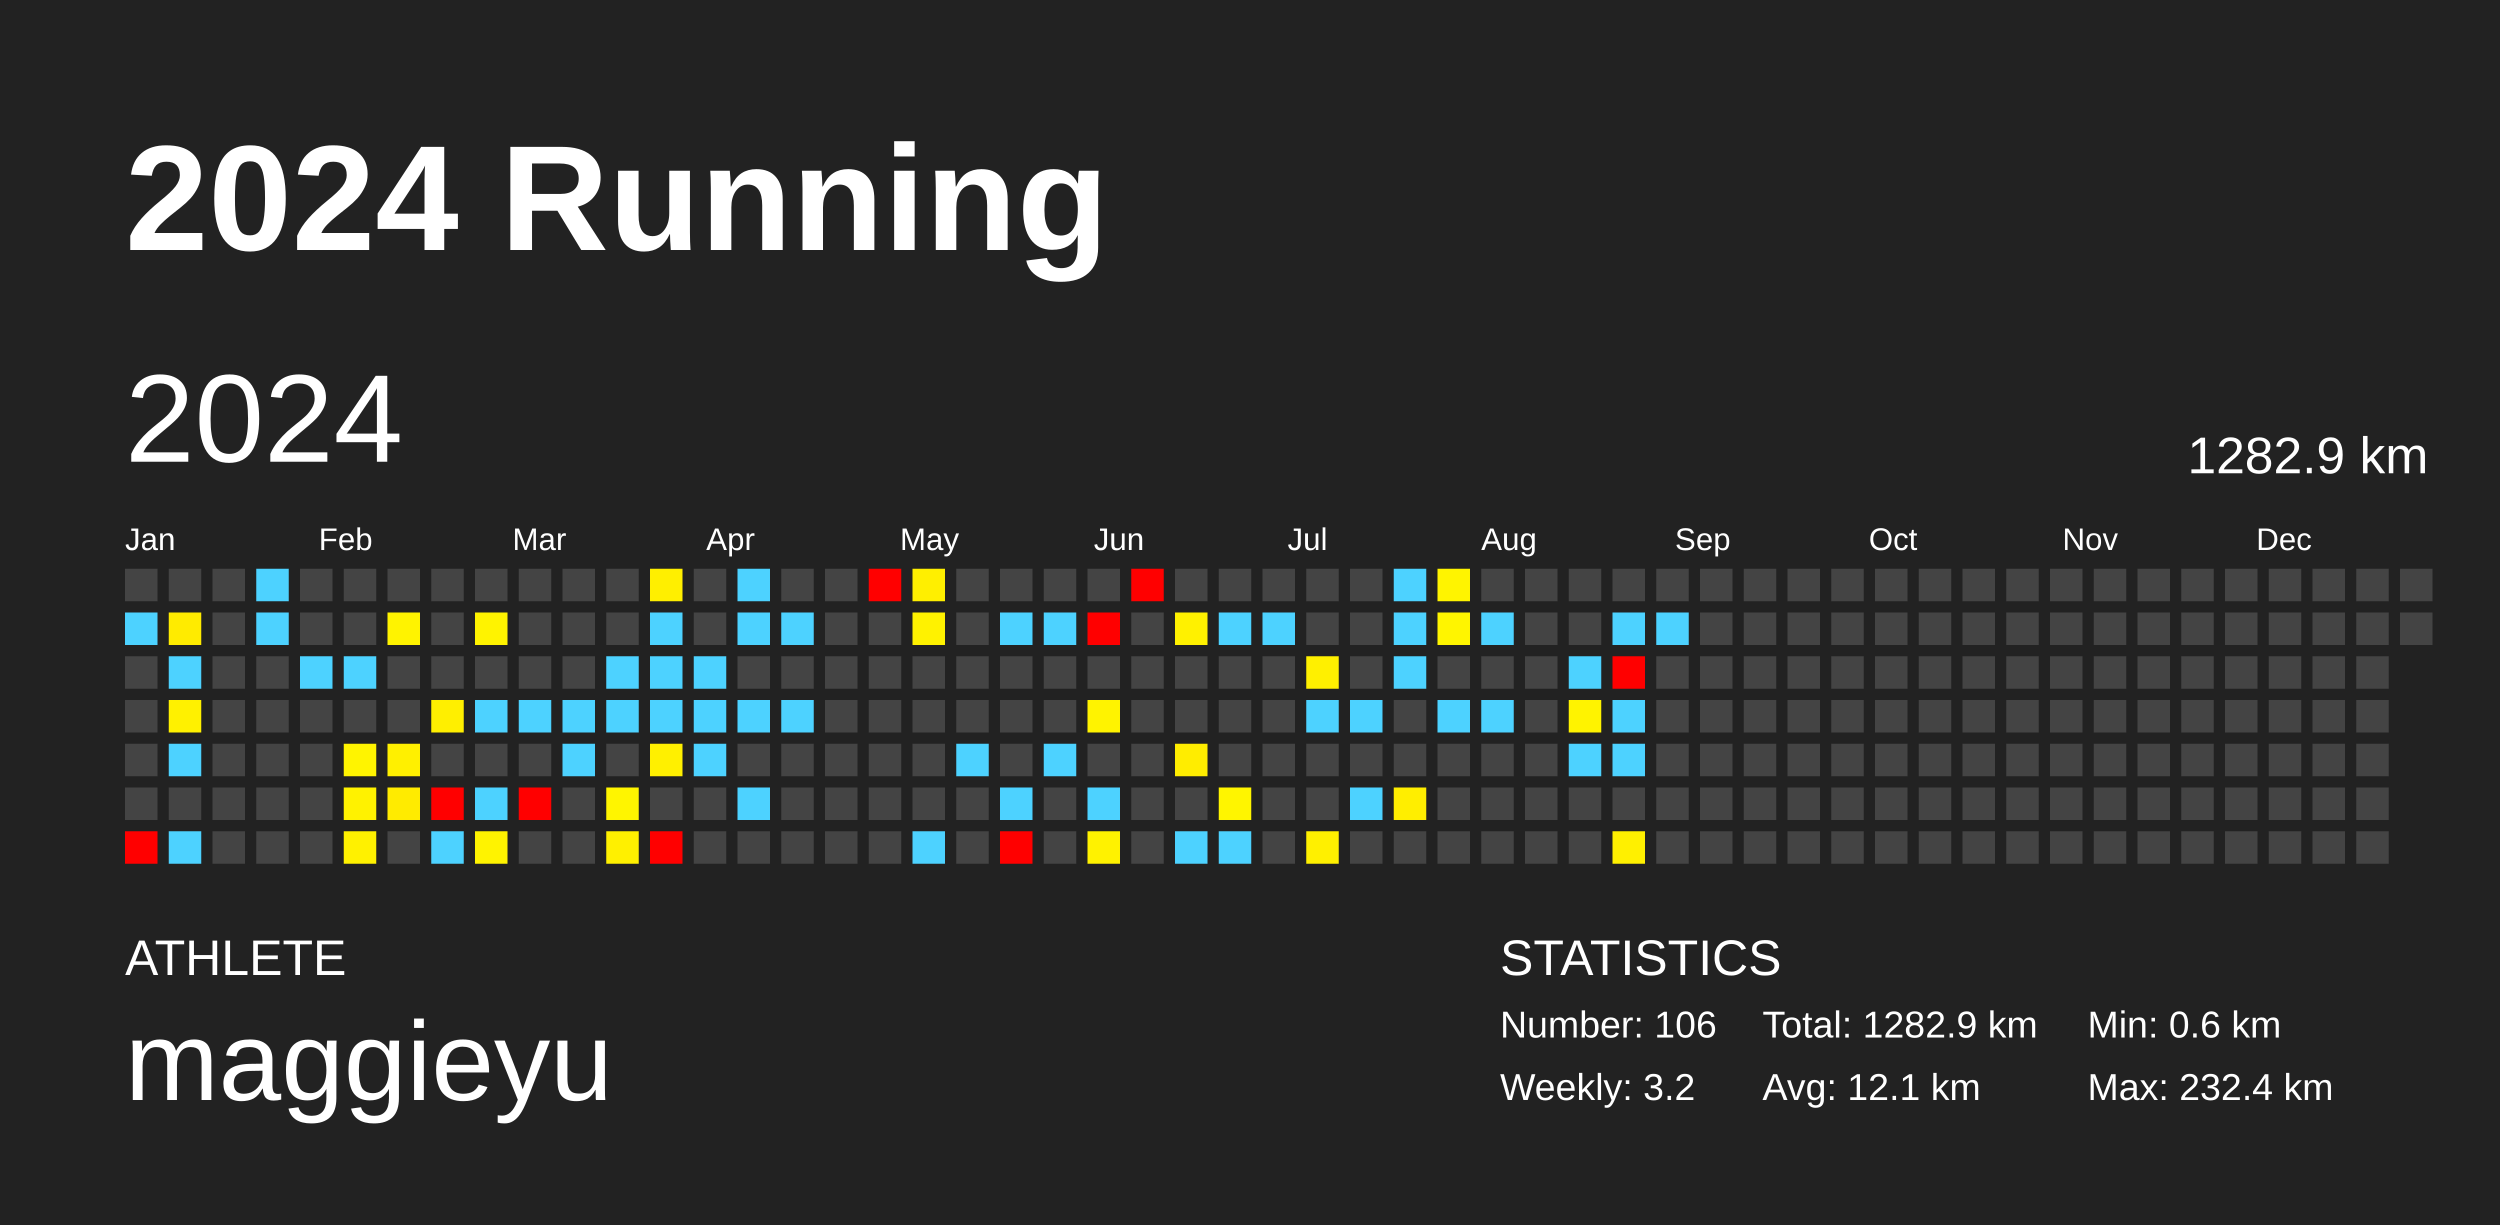
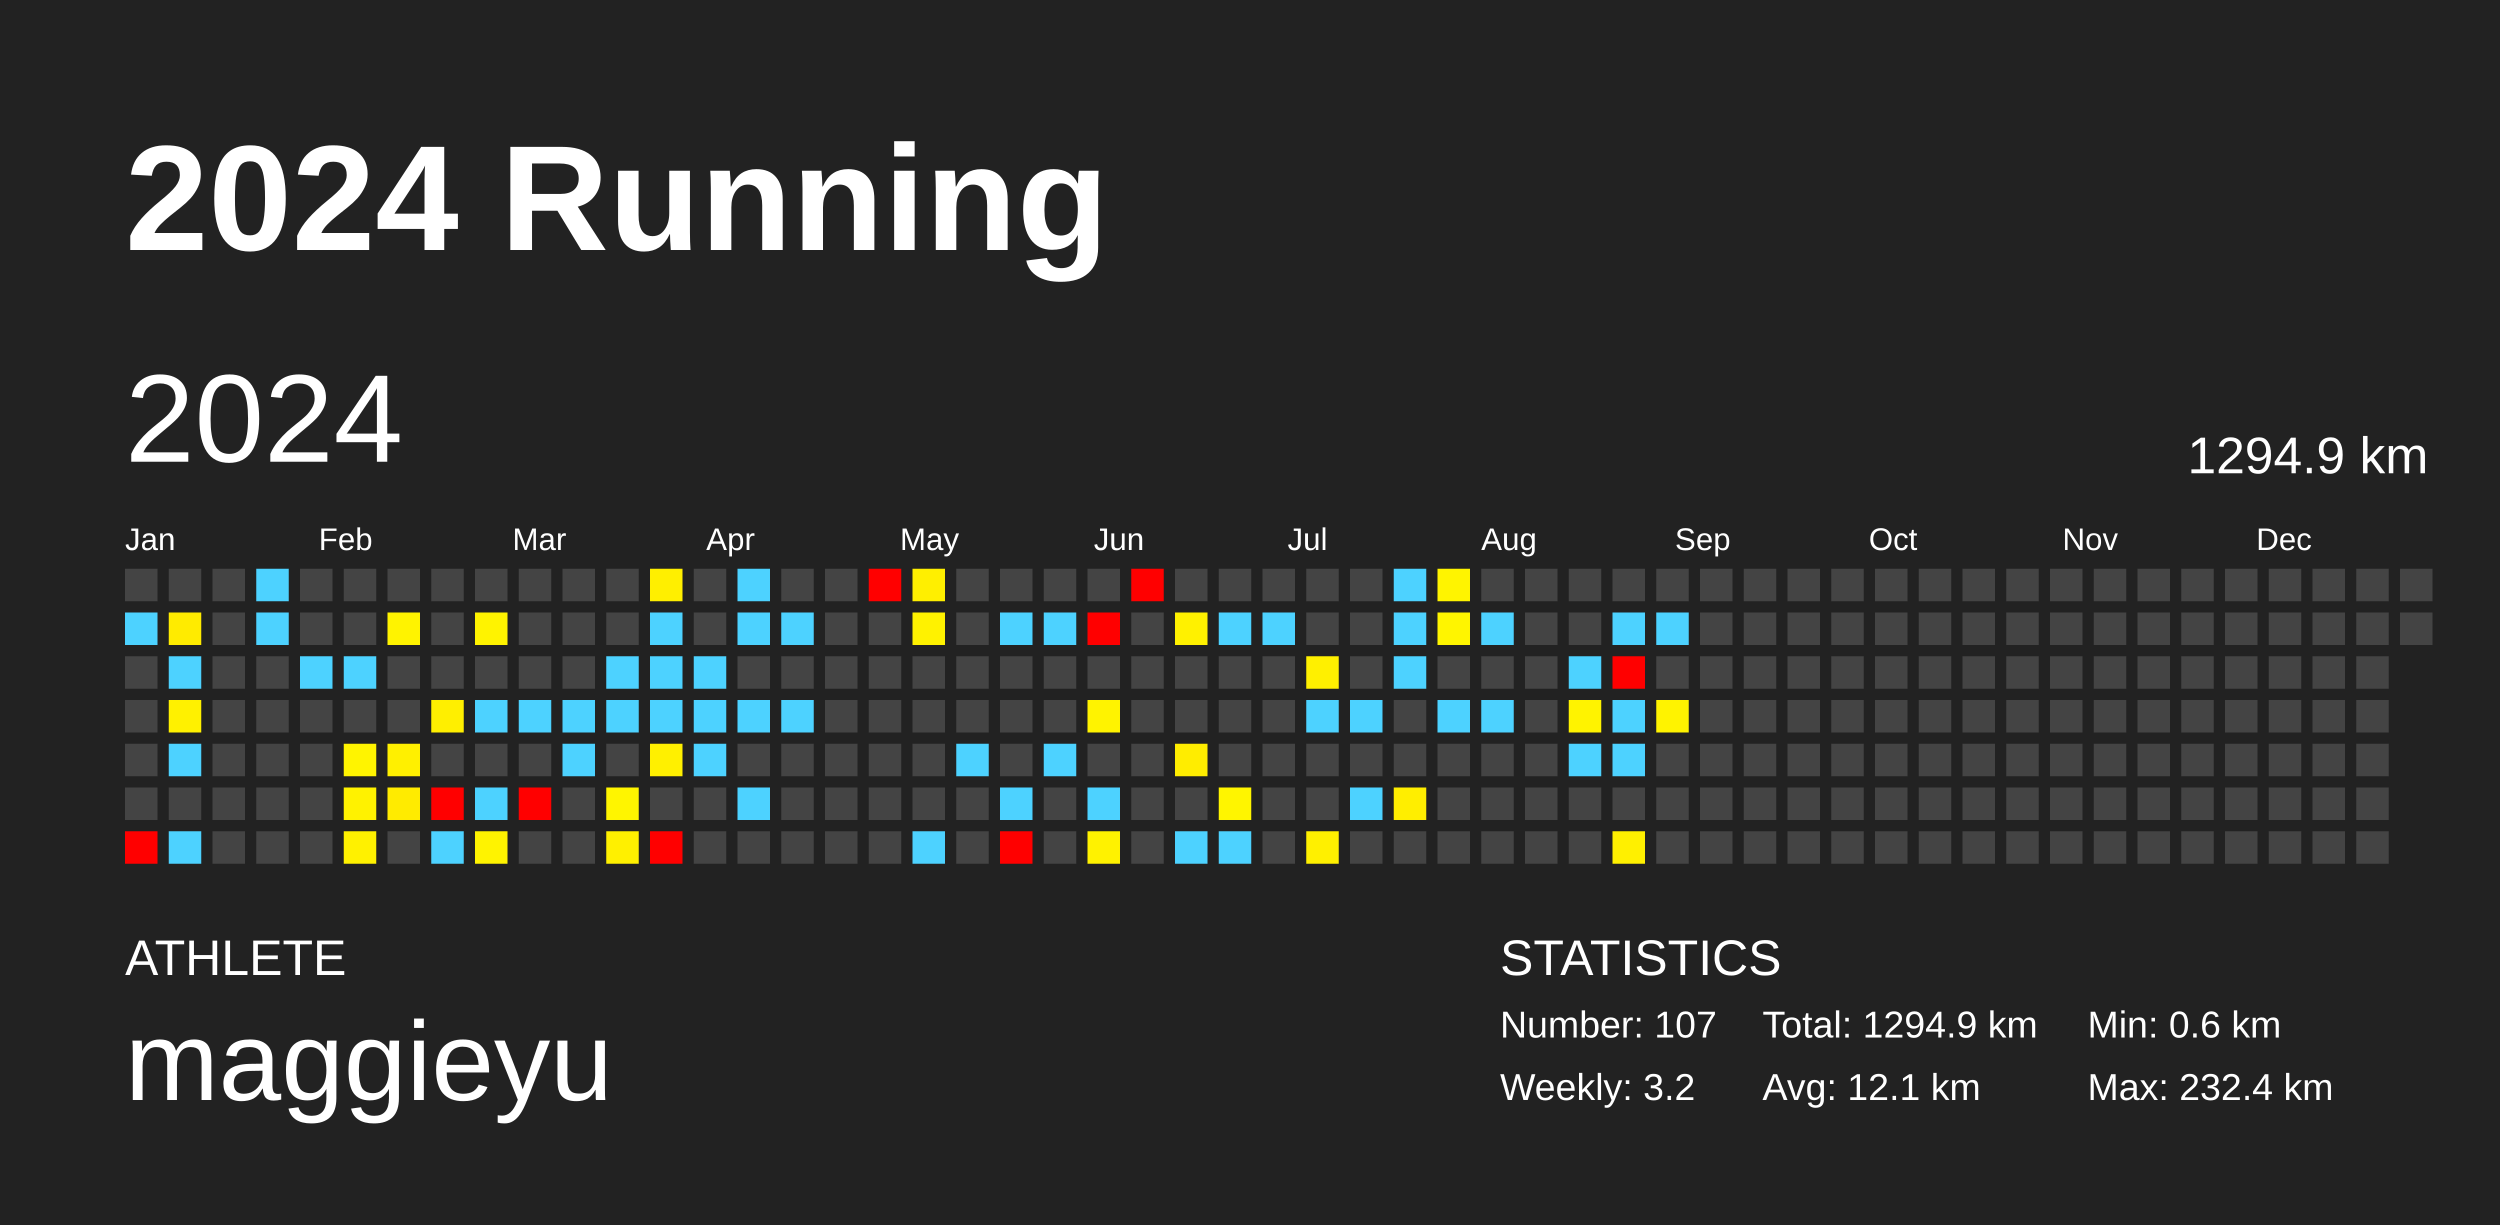
<svg xmlns="http://www.w3.org/2000/svg" baseProfile="full" height="98mm" version="1.1" viewBox="0,0,200,98" width="200mm">
  <defs />
  <rect fill="#222222" height="98" width="200" x="0" y="0" />
  <text fill="#FFFFFF" style="font-size:12px; font-family:Arial; font-weight:bold;" x="10" y="20">2024 Running</text>
  <text fill="#FFFFFF" style="font-size:4px; font-family:Arial" x="10" y="78">ATHLETE</text>
  <text fill="#FFFFFF" style="font-size:9px; font-family:Arial" x="10" y="88">maggieyu</text>
  <text fill="#FFFFFF" style="font-size:4px; font-family:Arial" x="120" y="78">STATISTICS</text>
-   <text fill="#FFFFFF" style="font-size:3px; font-family:Arial" x="120" y="83">Number: 106</text>
+   <text fill="#FFFFFF" style="font-size:3px; font-family:Arial" x="120" y="83">Number: 107</text>
  <text fill="#FFFFFF" style="font-size:3px; font-family:Arial" x="120" y="88">Weekly: 3.2</text>
-   <text fill="#FFFFFF" style="font-size:3px; font-family:Arial" x="141" y="83">Total: 1282.9 km</text>
+   <text fill="#FFFFFF" style="font-size:3px; font-family:Arial" x="141" y="83">Total: 1294.9 km</text>
  <text fill="#FFFFFF" style="font-size:3px; font-family:Arial" x="141" y="88">Avg: 12.1 km</text>
  <text fill="#FFFFFF" style="font-size:3px; font-family:Arial" x="167" y="83">Min: 0.6 km</text>
  <text fill="#FFFFFF" style="font-size:3px; font-family:Arial" x="167" y="88">Max: 232.4 km</text>
  <text dominant-baseline="hanging" fill="#FFFFFF" style="font-size:10.0px; font-family:Arial;" x="10" y="30">2024</text>
-   <text dominant-baseline="hanging" fill="#FFFFFF" style="font-size:4.125px; font-family:Arial;" x="175" y="35">1282.9 km</text>
+   <text dominant-baseline="hanging" fill="#FFFFFF" style="font-size:4.125px; font-family:Arial;" x="175" y="35">1294.9 km</text>
  <text fill="#FFFFFF" style="font-size:2.5px; font-family:Arial" x="10.0" y="44">Jan</text>
  <text fill="#FFFFFF" style="font-size:2.5px; font-family:Arial" x="25.5" y="44">Feb</text>
  <text fill="#FFFFFF" style="font-size:2.5px; font-family:Arial" x="41.0" y="44">Mar</text>
  <text fill="#FFFFFF" style="font-size:2.5px; font-family:Arial" x="56.5" y="44">Apr</text>
  <text fill="#FFFFFF" style="font-size:2.5px; font-family:Arial" x="72.0" y="44">May</text>
  <text fill="#FFFFFF" style="font-size:2.5px; font-family:Arial" x="87.5" y="44">Jun</text>
  <text fill="#FFFFFF" style="font-size:2.5px; font-family:Arial" x="103.0" y="44">Jul</text>
  <text fill="#FFFFFF" style="font-size:2.5px; font-family:Arial" x="118.5" y="44">Aug</text>
  <text fill="#FFFFFF" style="font-size:2.5px; font-family:Arial" x="134.0" y="44">Sep</text>
  <text fill="#FFFFFF" style="font-size:2.5px; font-family:Arial" x="149.5" y="44">Oct</text>
  <text fill="#FFFFFF" style="font-size:2.5px; font-family:Arial" x="165.0" y="44">Nov</text>
  <text fill="#FFFFFF" style="font-size:2.5px; font-family:Arial" x="180.5" y="44">Dec</text>
  <rect fill="#444444" height="2.6" width="2.6" x="10.0" y="45.5" />
  <rect fill="#4dd2ff" height="2.6" width="2.6" x="10.0" y="49.0" />
  <rect fill="#444444" height="2.6" width="2.6" x="10.0" y="52.5" />
  <rect fill="#444444" height="2.6" width="2.6" x="10.0" y="56.0" />
  <rect fill="#444444" height="2.6" width="2.6" x="10.0" y="59.5" />
  <rect fill="#444444" height="2.6" width="2.6" x="10.0" y="63.0" />
  <rect fill="red" height="2.6" width="2.6" x="10.0" y="66.5" />
  <rect fill="#444444" height="2.6" width="2.6" x="13.5" y="45.5" />
  <rect fill="#ffeb00" height="2.6" width="2.6" x="13.5" y="49.0" />
  <rect fill="#4dd2ff" height="2.6" width="2.6" x="13.5" y="52.5" />
  <rect fill="#fff100" height="2.6" width="2.6" x="13.5" y="56.0" />
  <rect fill="#4dd2ff" height="2.6" width="2.6" x="13.5" y="59.5" />
  <rect fill="#444444" height="2.6" width="2.6" x="13.5" y="63.0" />
  <rect fill="#4dd2ff" height="2.6" width="2.6" x="13.5" y="66.5" />
  <rect fill="#444444" height="2.6" width="2.6" x="17.0" y="45.5" />
  <rect fill="#444444" height="2.6" width="2.6" x="17.0" y="49.0" />
  <rect fill="#444444" height="2.6" width="2.6" x="17.0" y="52.5" />
  <rect fill="#444444" height="2.6" width="2.6" x="17.0" y="56.0" />
  <rect fill="#444444" height="2.6" width="2.6" x="17.0" y="59.5" />
  <rect fill="#444444" height="2.6" width="2.6" x="17.0" y="63.0" />
  <rect fill="#444444" height="2.6" width="2.6" x="17.0" y="66.5" />
  <rect fill="#4dd2ff" height="2.6" width="2.6" x="20.5" y="45.5" />
  <rect fill="#4dd2ff" height="2.6" width="2.6" x="20.5" y="49.0" />
  <rect fill="#444444" height="2.6" width="2.6" x="20.5" y="52.5" />
  <rect fill="#444444" height="2.6" width="2.6" x="20.5" y="56.0" />
  <rect fill="#444444" height="2.6" width="2.6" x="20.5" y="59.5" />
  <rect fill="#444444" height="2.6" width="2.6" x="20.5" y="63.0" />
  <rect fill="#444444" height="2.6" width="2.6" x="20.5" y="66.5" />
  <rect fill="#444444" height="2.6" width="2.6" x="24.0" y="45.5" />
  <rect fill="#444444" height="2.6" width="2.6" x="24.0" y="49.0" />
  <rect fill="#4dd2ff" height="2.6" width="2.6" x="24.0" y="52.5" />
  <rect fill="#444444" height="2.6" width="2.6" x="24.0" y="56.0" />
  <rect fill="#444444" height="2.6" width="2.6" x="24.0" y="59.5" />
  <rect fill="#444444" height="2.6" width="2.6" x="24.0" y="63.0" />
  <rect fill="#444444" height="2.6" width="2.6" x="24.0" y="66.5" />
  <rect fill="#444444" height="2.6" width="2.6" x="27.5" y="45.5" />
  <rect fill="#444444" height="2.6" width="2.6" x="27.5" y="49.0" />
  <rect fill="#4dd2ff" height="2.6" width="2.6" x="27.5" y="52.5" />
  <rect fill="#444444" height="2.6" width="2.6" x="27.5" y="56.0" />
  <rect fill="#fff400" height="2.6" width="2.6" x="27.5" y="59.5" />
  <rect fill="#fff200" height="2.6" width="2.6" x="27.5" y="63.0" />
  <rect fill="#fff100" height="2.6" width="2.6" x="27.5" y="66.5" />
  <rect fill="#444444" height="2.6" width="2.6" x="31.0" y="45.5" />
  <rect fill="#fff300" height="2.6" width="2.6" x="31.0" y="49.0" />
  <rect fill="#444444" height="2.6" width="2.6" x="31.0" y="52.5" />
  <rect fill="#444444" height="2.6" width="2.6" x="31.0" y="56.0" />
  <rect fill="#fff000" height="2.6" width="2.6" x="31.0" y="59.5" />
  <rect fill="#ffeb00" height="2.6" width="2.6" x="31.0" y="63.0" />
  <rect fill="#444444" height="2.6" width="2.6" x="31.0" y="66.5" />
  <rect fill="#444444" height="2.6" width="2.6" x="34.5" y="45.5" />
  <rect fill="#444444" height="2.6" width="2.6" x="34.5" y="49.0" />
  <rect fill="#444444" height="2.6" width="2.6" x="34.5" y="52.5" />
  <rect fill="#ffef00" height="2.6" width="2.6" x="34.5" y="56.0" />
  <rect fill="#444444" height="2.6" width="2.6" x="34.5" y="59.5" />
  <rect fill="red" height="2.6" width="2.6" x="34.5" y="63.0" />
  <rect fill="#4dd2ff" height="2.6" width="2.6" x="34.5" y="66.5" />
  <rect fill="#444444" height="2.6" width="2.6" x="38.0" y="45.5" />
  <rect fill="#fff300" height="2.6" width="2.6" x="38.0" y="49.0" />
  <rect fill="#444444" height="2.6" width="2.6" x="38.0" y="52.5" />
  <rect fill="#4dd2ff" height="2.6" width="2.6" x="38.0" y="56.0" />
  <rect fill="#444444" height="2.6" width="2.6" x="38.0" y="59.5" />
  <rect fill="#4dd2ff" height="2.6" width="2.6" x="38.0" y="63.0" />
  <rect fill="#fff300" height="2.6" width="2.6" x="38.0" y="66.5" />
  <rect fill="#444444" height="2.6" width="2.6" x="41.5" y="45.5" />
  <rect fill="#444444" height="2.6" width="2.6" x="41.5" y="49.0" />
  <rect fill="#444444" height="2.6" width="2.6" x="41.5" y="52.5" />
  <rect fill="#4dd2ff" height="2.6" width="2.6" x="41.5" y="56.0" />
  <rect fill="#444444" height="2.6" width="2.6" x="41.5" y="59.5" />
  <rect fill="red" height="2.6" width="2.6" x="41.5" y="63.0" />
  <rect fill="#444444" height="2.6" width="2.6" x="41.5" y="66.5" />
  <rect fill="#444444" height="2.6" width="2.6" x="45.0" y="45.5" />
  <rect fill="#444444" height="2.6" width="2.6" x="45.0" y="49.0" />
  <rect fill="#444444" height="2.6" width="2.6" x="45.0" y="52.5" />
  <rect fill="#4dd2ff" height="2.6" width="2.6" x="45.0" y="56.0" />
  <rect fill="#4dd2ff" height="2.6" width="2.6" x="45.0" y="59.5" />
  <rect fill="#444444" height="2.6" width="2.6" x="45.0" y="63.0" />
  <rect fill="#444444" height="2.6" width="2.6" x="45.0" y="66.5" />
  <rect fill="#444444" height="2.6" width="2.6" x="48.5" y="45.5" />
  <rect fill="#444444" height="2.6" width="2.6" x="48.5" y="49.0" />
  <rect fill="#4dd2ff" height="2.6" width="2.6" x="48.5" y="52.5" />
  <rect fill="#4dd2ff" height="2.6" width="2.6" x="48.5" y="56.0" />
  <rect fill="#444444" height="2.6" width="2.6" x="48.5" y="59.5" />
  <rect fill="#fff500" height="2.6" width="2.6" x="48.5" y="63.0" />
  <rect fill="#fff000" height="2.6" width="2.6" x="48.5" y="66.5" />
  <rect fill="#ffef00" height="2.6" width="2.6" x="52.0" y="45.5" />
  <rect fill="#4dd2ff" height="2.6" width="2.6" x="52.0" y="49.0" />
  <rect fill="#4dd2ff" height="2.6" width="2.6" x="52.0" y="52.5" />
  <rect fill="#4dd2ff" height="2.6" width="2.6" x="52.0" y="56.0" />
  <rect fill="#fff000" height="2.6" width="2.6" x="52.0" y="59.5" />
  <rect fill="#444444" height="2.6" width="2.6" x="52.0" y="63.0" />
  <rect fill="red" height="2.6" width="2.6" x="52.0" y="66.5" />
  <rect fill="#444444" height="2.6" width="2.6" x="55.5" y="45.5" />
  <rect fill="#444444" height="2.6" width="2.6" x="55.5" y="49.0" />
  <rect fill="#4dd2ff" height="2.6" width="2.6" x="55.5" y="52.5" />
  <rect fill="#4dd2ff" height="2.6" width="2.6" x="55.5" y="56.0" />
  <rect fill="#4dd2ff" height="2.6" width="2.6" x="55.5" y="59.5" />
  <rect fill="#444444" height="2.6" width="2.6" x="55.5" y="63.0" />
  <rect fill="#444444" height="2.6" width="2.6" x="55.5" y="66.5" />
  <rect fill="#4dd2ff" height="2.6" width="2.6" x="59.0" y="45.5" />
  <rect fill="#4dd2ff" height="2.6" width="2.6" x="59.0" y="49.0" />
  <rect fill="#444444" height="2.6" width="2.6" x="59.0" y="52.5" />
  <rect fill="#4dd2ff" height="2.6" width="2.6" x="59.0" y="56.0" />
  <rect fill="#444444" height="2.6" width="2.6" x="59.0" y="59.5" />
  <rect fill="#4dd2ff" height="2.6" width="2.6" x="59.0" y="63.0" />
  <rect fill="#444444" height="2.6" width="2.6" x="59.0" y="66.5" />
  <rect fill="#444444" height="2.6" width="2.6" x="62.5" y="45.5" />
  <rect fill="#4dd2ff" height="2.6" width="2.6" x="62.5" y="49.0" />
  <rect fill="#444444" height="2.6" width="2.6" x="62.5" y="52.5" />
  <rect fill="#4dd2ff" height="2.6" width="2.6" x="62.5" y="56.0" />
  <rect fill="#444444" height="2.6" width="2.6" x="62.5" y="59.5" />
  <rect fill="#444444" height="2.6" width="2.6" x="62.5" y="63.0" />
  <rect fill="#444444" height="2.6" width="2.6" x="62.5" y="66.5" />
  <rect fill="#444444" height="2.6" width="2.6" x="66.0" y="45.5" />
  <rect fill="#444444" height="2.6" width="2.6" x="66.0" y="49.0" />
  <rect fill="#444444" height="2.6" width="2.6" x="66.0" y="52.5" />
  <rect fill="#444444" height="2.6" width="2.6" x="66.0" y="56.0" />
  <rect fill="#444444" height="2.6" width="2.6" x="66.0" y="59.5" />
  <rect fill="#444444" height="2.6" width="2.6" x="66.0" y="63.0" />
  <rect fill="#444444" height="2.6" width="2.6" x="66.0" y="66.5" />
  <rect fill="red" height="2.6" width="2.6" x="69.5" y="45.5" />
  <rect fill="#444444" height="2.6" width="2.6" x="69.5" y="49.0" />
  <rect fill="#444444" height="2.6" width="2.6" x="69.5" y="52.5" />
  <rect fill="#444444" height="2.6" width="2.6" x="69.5" y="56.0" />
  <rect fill="#444444" height="2.6" width="2.6" x="69.5" y="59.5" />
  <rect fill="#444444" height="2.6" width="2.6" x="69.5" y="63.0" />
  <rect fill="#444444" height="2.6" width="2.6" x="69.5" y="66.5" />
  <rect fill="#ffef00" height="2.6" width="2.6" x="73.0" y="45.5" />
  <rect fill="#fff200" height="2.6" width="2.6" x="73.0" y="49.0" />
  <rect fill="#444444" height="2.6" width="2.6" x="73.0" y="52.5" />
  <rect fill="#444444" height="2.6" width="2.6" x="73.0" y="56.0" />
  <rect fill="#444444" height="2.6" width="2.6" x="73.0" y="59.5" />
  <rect fill="#444444" height="2.6" width="2.6" x="73.0" y="63.0" />
  <rect fill="#4dd2ff" height="2.6" width="2.6" x="73.0" y="66.5" />
  <rect fill="#444444" height="2.6" width="2.6" x="76.5" y="45.5" />
  <rect fill="#444444" height="2.6" width="2.6" x="76.5" y="49.0" />
  <rect fill="#444444" height="2.6" width="2.6" x="76.5" y="52.5" />
  <rect fill="#444444" height="2.6" width="2.6" x="76.5" y="56.0" />
  <rect fill="#4dd2ff" height="2.6" width="2.6" x="76.5" y="59.5" />
  <rect fill="#444444" height="2.6" width="2.6" x="76.5" y="63.0" />
  <rect fill="#444444" height="2.6" width="2.6" x="76.5" y="66.5" />
  <rect fill="#444444" height="2.6" width="2.6" x="80.0" y="45.5" />
  <rect fill="#4dd2ff" height="2.6" width="2.6" x="80.0" y="49.0" />
  <rect fill="#444444" height="2.6" width="2.6" x="80.0" y="52.5" />
  <rect fill="#444444" height="2.6" width="2.6" x="80.0" y="56.0" />
  <rect fill="#444444" height="2.6" width="2.6" x="80.0" y="59.5" />
  <rect fill="#4dd2ff" height="2.6" width="2.6" x="80.0" y="63.0" />
  <rect fill="red" height="2.6" width="2.6" x="80.0" y="66.5" />
  <rect fill="#444444" height="2.6" width="2.6" x="83.5" y="45.5" />
  <rect fill="#4dd2ff" height="2.6" width="2.6" x="83.5" y="49.0" />
  <rect fill="#444444" height="2.6" width="2.6" x="83.5" y="52.5" />
  <rect fill="#444444" height="2.6" width="2.6" x="83.5" y="56.0" />
  <rect fill="#4dd2ff" height="2.6" width="2.6" x="83.5" y="59.5" />
  <rect fill="#444444" height="2.6" width="2.6" x="83.5" y="63.0" />
  <rect fill="#444444" height="2.6" width="2.6" x="83.5" y="66.5" />
  <rect fill="#444444" height="2.6" width="2.6" x="87.0" y="45.5" />
  <rect fill="red" height="2.6" width="2.6" x="87.0" y="49.0" />
  <rect fill="#444444" height="2.6" width="2.6" x="87.0" y="52.5" />
  <rect fill="#fff300" height="2.6" width="2.6" x="87.0" y="56.0" />
  <rect fill="#444444" height="2.6" width="2.6" x="87.0" y="59.5" />
  <rect fill="#4dd2ff" height="2.6" width="2.6" x="87.0" y="63.0" />
  <rect fill="#fff200" height="2.6" width="2.6" x="87.0" y="66.5" />
  <rect fill="red" height="2.6" width="2.6" x="90.5" y="45.5" />
  <rect fill="#444444" height="2.6" width="2.6" x="90.5" y="49.0" />
  <rect fill="#444444" height="2.6" width="2.6" x="90.5" y="52.5" />
  <rect fill="#444444" height="2.6" width="2.6" x="90.5" y="56.0" />
  <rect fill="#444444" height="2.6" width="2.6" x="90.5" y="59.5" />
  <rect fill="#444444" height="2.6" width="2.6" x="90.5" y="63.0" />
  <rect fill="#444444" height="2.6" width="2.6" x="90.5" y="66.5" />
  <rect fill="#444444" height="2.6" width="2.6" x="94.0" y="45.5" />
  <rect fill="#fff100" height="2.6" width="2.6" x="94.0" y="49.0" />
  <rect fill="#444444" height="2.6" width="2.6" x="94.0" y="52.5" />
  <rect fill="#444444" height="2.6" width="2.6" x="94.0" y="56.0" />
  <rect fill="#ffed00" height="2.6" width="2.6" x="94.0" y="59.5" />
  <rect fill="#444444" height="2.6" width="2.6" x="94.0" y="63.0" />
  <rect fill="#4dd2ff" height="2.6" width="2.6" x="94.0" y="66.5" />
  <rect fill="#444444" height="2.6" width="2.6" x="97.5" y="45.5" />
  <rect fill="#4dd2ff" height="2.6" width="2.6" x="97.5" y="49.0" />
  <rect fill="#444444" height="2.6" width="2.6" x="97.5" y="52.5" />
  <rect fill="#444444" height="2.6" width="2.6" x="97.5" y="56.0" />
  <rect fill="#444444" height="2.6" width="2.6" x="97.5" y="59.5" />
  <rect fill="#fff500" height="2.6" width="2.6" x="97.5" y="63.0" />
  <rect fill="#4dd2ff" height="2.6" width="2.6" x="97.5" y="66.5" />
  <rect fill="#444444" height="2.6" width="2.6" x="101.0" y="45.5" />
  <rect fill="#4dd2ff" height="2.6" width="2.6" x="101.0" y="49.0" />
  <rect fill="#444444" height="2.6" width="2.6" x="101.0" y="52.5" />
  <rect fill="#444444" height="2.6" width="2.6" x="101.0" y="56.0" />
  <rect fill="#444444" height="2.6" width="2.6" x="101.0" y="59.5" />
  <rect fill="#444444" height="2.6" width="2.6" x="101.0" y="63.0" />
  <rect fill="#444444" height="2.6" width="2.6" x="101.0" y="66.5" />
  <rect fill="#444444" height="2.6" width="2.6" x="104.5" y="45.5" />
  <rect fill="#444444" height="2.6" width="2.6" x="104.5" y="49.0" />
  <rect fill="#fff000" height="2.6" width="2.6" x="104.5" y="52.5" />
  <rect fill="#4dd2ff" height="2.6" width="2.6" x="104.5" y="56.0" />
  <rect fill="#444444" height="2.6" width="2.6" x="104.5" y="59.5" />
  <rect fill="#444444" height="2.6" width="2.6" x="104.5" y="63.0" />
  <rect fill="#fff000" height="2.6" width="2.6" x="104.5" y="66.5" />
  <rect fill="#444444" height="2.6" width="2.6" x="108.0" y="45.5" />
  <rect fill="#444444" height="2.6" width="2.6" x="108.0" y="49.0" />
  <rect fill="#444444" height="2.6" width="2.6" x="108.0" y="52.5" />
  <rect fill="#4dd2ff" height="2.6" width="2.6" x="108.0" y="56.0" />
  <rect fill="#444444" height="2.6" width="2.6" x="108.0" y="59.5" />
  <rect fill="#4dd2ff" height="2.6" width="2.6" x="108.0" y="63.0" />
  <rect fill="#444444" height="2.6" width="2.6" x="108.0" y="66.5" />
  <rect fill="#4dd2ff" height="2.6" width="2.6" x="111.5" y="45.5" />
  <rect fill="#4dd2ff" height="2.6" width="2.6" x="111.5" y="49.0" />
  <rect fill="#4dd2ff" height="2.6" width="2.6" x="111.5" y="52.5" />
  <rect fill="#444444" height="2.6" width="2.6" x="111.5" y="56.0" />
  <rect fill="#444444" height="2.6" width="2.6" x="111.5" y="59.5" />
  <rect fill="#ffee00" height="2.6" width="2.6" x="111.5" y="63.0" />
  <rect fill="#444444" height="2.6" width="2.6" x="111.5" y="66.5" />
  <rect fill="#fff400" height="2.6" width="2.6" x="115.0" y="45.5" />
  <rect fill="#fff500" height="2.6" width="2.6" x="115.0" y="49.0" />
  <rect fill="#444444" height="2.6" width="2.6" x="115.0" y="52.5" />
  <rect fill="#4dd2ff" height="2.6" width="2.6" x="115.0" y="56.0" />
  <rect fill="#444444" height="2.6" width="2.6" x="115.0" y="59.5" />
  <rect fill="#444444" height="2.6" width="2.6" x="115.0" y="63.0" />
  <rect fill="#444444" height="2.6" width="2.6" x="115.0" y="66.5" />
  <rect fill="#444444" height="2.6" width="2.6" x="118.5" y="45.5" />
  <rect fill="#4dd2ff" height="2.6" width="2.6" x="118.5" y="49.0" />
  <rect fill="#444444" height="2.6" width="2.6" x="118.5" y="52.5" />
  <rect fill="#4dd2ff" height="2.6" width="2.6" x="118.5" y="56.0" />
  <rect fill="#444444" height="2.6" width="2.6" x="118.5" y="59.5" />
  <rect fill="#444444" height="2.6" width="2.6" x="118.5" y="63.0" />
  <rect fill="#444444" height="2.6" width="2.6" x="118.5" y="66.5" />
  <rect fill="#444444" height="2.6" width="2.6" x="122.0" y="45.5" />
  <rect fill="#444444" height="2.6" width="2.6" x="122.0" y="49.0" />
  <rect fill="#444444" height="2.6" width="2.6" x="122.0" y="52.5" />
  <rect fill="#444444" height="2.6" width="2.6" x="122.0" y="56.0" />
  <rect fill="#444444" height="2.6" width="2.6" x="122.0" y="59.5" />
  <rect fill="#444444" height="2.6" width="2.6" x="122.0" y="63.0" />
  <rect fill="#444444" height="2.6" width="2.6" x="122.0" y="66.5" />
  <rect fill="#444444" height="2.6" width="2.6" x="125.5" y="45.5" />
  <rect fill="#444444" height="2.6" width="2.6" x="125.5" y="49.0" />
  <rect fill="#4dd2ff" height="2.6" width="2.6" x="125.5" y="52.5" />
  <rect fill="#fff300" height="2.6" width="2.6" x="125.5" y="56.0" />
  <rect fill="#4dd2ff" height="2.6" width="2.6" x="125.5" y="59.5" />
  <rect fill="#444444" height="2.6" width="2.6" x="125.5" y="63.0" />
  <rect fill="#444444" height="2.6" width="2.6" x="125.5" y="66.5" />
  <rect fill="#444444" height="2.6" width="2.6" x="129.0" y="45.5" />
  <rect fill="#4dd2ff" height="2.6" width="2.6" x="129.0" y="49.0" />
  <rect fill="red" height="2.6" width="2.6" x="129.0" y="52.5" />
  <rect fill="#4dd2ff" height="2.6" width="2.6" x="129.0" y="56.0" />
  <rect fill="#4dd2ff" height="2.6" width="2.6" x="129.0" y="59.5" />
  <rect fill="#444444" height="2.6" width="2.6" x="129.0" y="63.0" />
  <rect fill="#fff000" height="2.6" width="2.6" x="129.0" y="66.5" />
  <rect fill="#444444" height="2.6" width="2.6" x="132.5" y="45.5" />
  <rect fill="#4dd2ff" height="2.6" width="2.6" x="132.5" y="49.0" />
  <rect fill="#444444" height="2.6" width="2.6" x="132.5" y="52.5" />
-   <rect fill="#444444" height="2.6" width="2.6" x="132.5" y="56.0" />
+   <rect fill="#fff300" height="2.6" width="2.6" x="132.5" y="56.0" />
  <rect fill="#444444" height="2.6" width="2.6" x="132.5" y="59.5" />
  <rect fill="#444444" height="2.6" width="2.6" x="132.5" y="63.0" />
  <rect fill="#444444" height="2.6" width="2.6" x="132.5" y="66.5" />
  <rect fill="#444444" height="2.6" width="2.6" x="136.0" y="45.5" />
  <rect fill="#444444" height="2.6" width="2.6" x="136.0" y="49.0" />
  <rect fill="#444444" height="2.6" width="2.6" x="136.0" y="52.5" />
  <rect fill="#444444" height="2.6" width="2.6" x="136.0" y="56.0" />
  <rect fill="#444444" height="2.6" width="2.6" x="136.0" y="59.5" />
  <rect fill="#444444" height="2.6" width="2.6" x="136.0" y="63.0" />
  <rect fill="#444444" height="2.6" width="2.6" x="136.0" y="66.5" />
  <rect fill="#444444" height="2.6" width="2.6" x="139.5" y="45.5" />
  <rect fill="#444444" height="2.6" width="2.6" x="139.5" y="49.0" />
  <rect fill="#444444" height="2.6" width="2.6" x="139.5" y="52.5" />
  <rect fill="#444444" height="2.6" width="2.6" x="139.5" y="56.0" />
  <rect fill="#444444" height="2.6" width="2.6" x="139.5" y="59.5" />
  <rect fill="#444444" height="2.6" width="2.6" x="139.5" y="63.0" />
  <rect fill="#444444" height="2.6" width="2.6" x="139.5" y="66.5" />
  <rect fill="#444444" height="2.6" width="2.6" x="143.0" y="45.5" />
  <rect fill="#444444" height="2.6" width="2.6" x="143.0" y="49.0" />
  <rect fill="#444444" height="2.6" width="2.6" x="143.0" y="52.5" />
  <rect fill="#444444" height="2.6" width="2.6" x="143.0" y="56.0" />
  <rect fill="#444444" height="2.6" width="2.6" x="143.0" y="59.5" />
  <rect fill="#444444" height="2.6" width="2.6" x="143.0" y="63.0" />
  <rect fill="#444444" height="2.6" width="2.6" x="143.0" y="66.5" />
  <rect fill="#444444" height="2.6" width="2.6" x="146.5" y="45.5" />
  <rect fill="#444444" height="2.6" width="2.6" x="146.5" y="49.0" />
  <rect fill="#444444" height="2.6" width="2.6" x="146.5" y="52.5" />
  <rect fill="#444444" height="2.6" width="2.6" x="146.5" y="56.0" />
  <rect fill="#444444" height="2.6" width="2.6" x="146.5" y="59.5" />
  <rect fill="#444444" height="2.6" width="2.6" x="146.5" y="63.0" />
  <rect fill="#444444" height="2.6" width="2.6" x="146.5" y="66.5" />
  <rect fill="#444444" height="2.6" width="2.6" x="150.0" y="45.5" />
  <rect fill="#444444" height="2.6" width="2.6" x="150.0" y="49.0" />
  <rect fill="#444444" height="2.6" width="2.6" x="150.0" y="52.5" />
  <rect fill="#444444" height="2.6" width="2.6" x="150.0" y="56.0" />
  <rect fill="#444444" height="2.6" width="2.6" x="150.0" y="59.5" />
  <rect fill="#444444" height="2.6" width="2.6" x="150.0" y="63.0" />
  <rect fill="#444444" height="2.6" width="2.6" x="150.0" y="66.5" />
  <rect fill="#444444" height="2.6" width="2.6" x="153.5" y="45.5" />
  <rect fill="#444444" height="2.6" width="2.6" x="153.5" y="49.0" />
  <rect fill="#444444" height="2.6" width="2.6" x="153.5" y="52.5" />
  <rect fill="#444444" height="2.6" width="2.6" x="153.5" y="56.0" />
  <rect fill="#444444" height="2.6" width="2.6" x="153.5" y="59.5" />
  <rect fill="#444444" height="2.6" width="2.6" x="153.5" y="63.0" />
  <rect fill="#444444" height="2.6" width="2.6" x="153.5" y="66.5" />
  <rect fill="#444444" height="2.6" width="2.6" x="157.0" y="45.5" />
  <rect fill="#444444" height="2.6" width="2.6" x="157.0" y="49.0" />
  <rect fill="#444444" height="2.6" width="2.6" x="157.0" y="52.5" />
  <rect fill="#444444" height="2.6" width="2.6" x="157.0" y="56.0" />
  <rect fill="#444444" height="2.6" width="2.6" x="157.0" y="59.5" />
  <rect fill="#444444" height="2.6" width="2.6" x="157.0" y="63.0" />
  <rect fill="#444444" height="2.6" width="2.6" x="157.0" y="66.5" />
  <rect fill="#444444" height="2.6" width="2.6" x="160.5" y="45.5" />
  <rect fill="#444444" height="2.6" width="2.6" x="160.5" y="49.0" />
  <rect fill="#444444" height="2.6" width="2.6" x="160.5" y="52.5" />
  <rect fill="#444444" height="2.6" width="2.6" x="160.5" y="56.0" />
  <rect fill="#444444" height="2.6" width="2.6" x="160.5" y="59.5" />
  <rect fill="#444444" height="2.6" width="2.6" x="160.5" y="63.0" />
  <rect fill="#444444" height="2.6" width="2.6" x="160.5" y="66.5" />
  <rect fill="#444444" height="2.6" width="2.6" x="164.0" y="45.5" />
  <rect fill="#444444" height="2.6" width="2.6" x="164.0" y="49.0" />
  <rect fill="#444444" height="2.6" width="2.6" x="164.0" y="52.5" />
  <rect fill="#444444" height="2.6" width="2.6" x="164.0" y="56.0" />
  <rect fill="#444444" height="2.6" width="2.6" x="164.0" y="59.5" />
  <rect fill="#444444" height="2.6" width="2.6" x="164.0" y="63.0" />
  <rect fill="#444444" height="2.6" width="2.6" x="164.0" y="66.5" />
  <rect fill="#444444" height="2.6" width="2.6" x="167.5" y="45.5" />
  <rect fill="#444444" height="2.6" width="2.6" x="167.5" y="49.0" />
  <rect fill="#444444" height="2.6" width="2.6" x="167.5" y="52.5" />
  <rect fill="#444444" height="2.6" width="2.6" x="167.5" y="56.0" />
  <rect fill="#444444" height="2.6" width="2.6" x="167.5" y="59.5" />
  <rect fill="#444444" height="2.6" width="2.6" x="167.5" y="63.0" />
  <rect fill="#444444" height="2.6" width="2.6" x="167.5" y="66.5" />
  <rect fill="#444444" height="2.6" width="2.6" x="171.0" y="45.5" />
  <rect fill="#444444" height="2.6" width="2.6" x="171.0" y="49.0" />
  <rect fill="#444444" height="2.6" width="2.6" x="171.0" y="52.5" />
  <rect fill="#444444" height="2.6" width="2.6" x="171.0" y="56.0" />
  <rect fill="#444444" height="2.6" width="2.6" x="171.0" y="59.5" />
  <rect fill="#444444" height="2.6" width="2.6" x="171.0" y="63.0" />
  <rect fill="#444444" height="2.6" width="2.6" x="171.0" y="66.5" />
  <rect fill="#444444" height="2.6" width="2.6" x="174.5" y="45.5" />
  <rect fill="#444444" height="2.6" width="2.6" x="174.5" y="49.0" />
  <rect fill="#444444" height="2.6" width="2.6" x="174.5" y="52.5" />
  <rect fill="#444444" height="2.6" width="2.6" x="174.5" y="56.0" />
  <rect fill="#444444" height="2.6" width="2.6" x="174.5" y="59.5" />
  <rect fill="#444444" height="2.6" width="2.6" x="174.5" y="63.0" />
  <rect fill="#444444" height="2.6" width="2.6" x="174.5" y="66.5" />
  <rect fill="#444444" height="2.6" width="2.6" x="178.0" y="45.5" />
  <rect fill="#444444" height="2.6" width="2.6" x="178.0" y="49.0" />
  <rect fill="#444444" height="2.6" width="2.6" x="178.0" y="52.5" />
  <rect fill="#444444" height="2.6" width="2.6" x="178.0" y="56.0" />
  <rect fill="#444444" height="2.6" width="2.6" x="178.0" y="59.5" />
  <rect fill="#444444" height="2.6" width="2.6" x="178.0" y="63.0" />
  <rect fill="#444444" height="2.6" width="2.6" x="178.0" y="66.5" />
  <rect fill="#444444" height="2.6" width="2.6" x="181.5" y="45.5" />
  <rect fill="#444444" height="2.6" width="2.6" x="181.5" y="49.0" />
  <rect fill="#444444" height="2.6" width="2.6" x="181.5" y="52.5" />
  <rect fill="#444444" height="2.6" width="2.6" x="181.5" y="56.0" />
  <rect fill="#444444" height="2.6" width="2.6" x="181.5" y="59.5" />
  <rect fill="#444444" height="2.6" width="2.6" x="181.5" y="63.0" />
  <rect fill="#444444" height="2.6" width="2.6" x="181.5" y="66.5" />
  <rect fill="#444444" height="2.6" width="2.6" x="185.0" y="45.5" />
  <rect fill="#444444" height="2.6" width="2.6" x="185.0" y="49.0" />
  <rect fill="#444444" height="2.6" width="2.6" x="185.0" y="52.5" />
  <rect fill="#444444" height="2.6" width="2.6" x="185.0" y="56.0" />
  <rect fill="#444444" height="2.6" width="2.6" x="185.0" y="59.5" />
  <rect fill="#444444" height="2.6" width="2.6" x="185.0" y="63.0" />
  <rect fill="#444444" height="2.6" width="2.6" x="185.0" y="66.5" />
  <rect fill="#444444" height="2.6" width="2.6" x="188.5" y="45.5" />
  <rect fill="#444444" height="2.6" width="2.6" x="188.5" y="49.0" />
  <rect fill="#444444" height="2.6" width="2.6" x="188.5" y="52.5" />
  <rect fill="#444444" height="2.6" width="2.6" x="188.5" y="56.0" />
  <rect fill="#444444" height="2.6" width="2.6" x="188.5" y="59.5" />
  <rect fill="#444444" height="2.6" width="2.6" x="188.5" y="63.0" />
  <rect fill="#444444" height="2.6" width="2.6" x="188.5" y="66.5" />
  <rect fill="#444444" height="2.6" width="2.6" x="192.0" y="45.5" />
  <rect fill="#444444" height="2.6" width="2.6" x="192.0" y="49.0" />
</svg>
